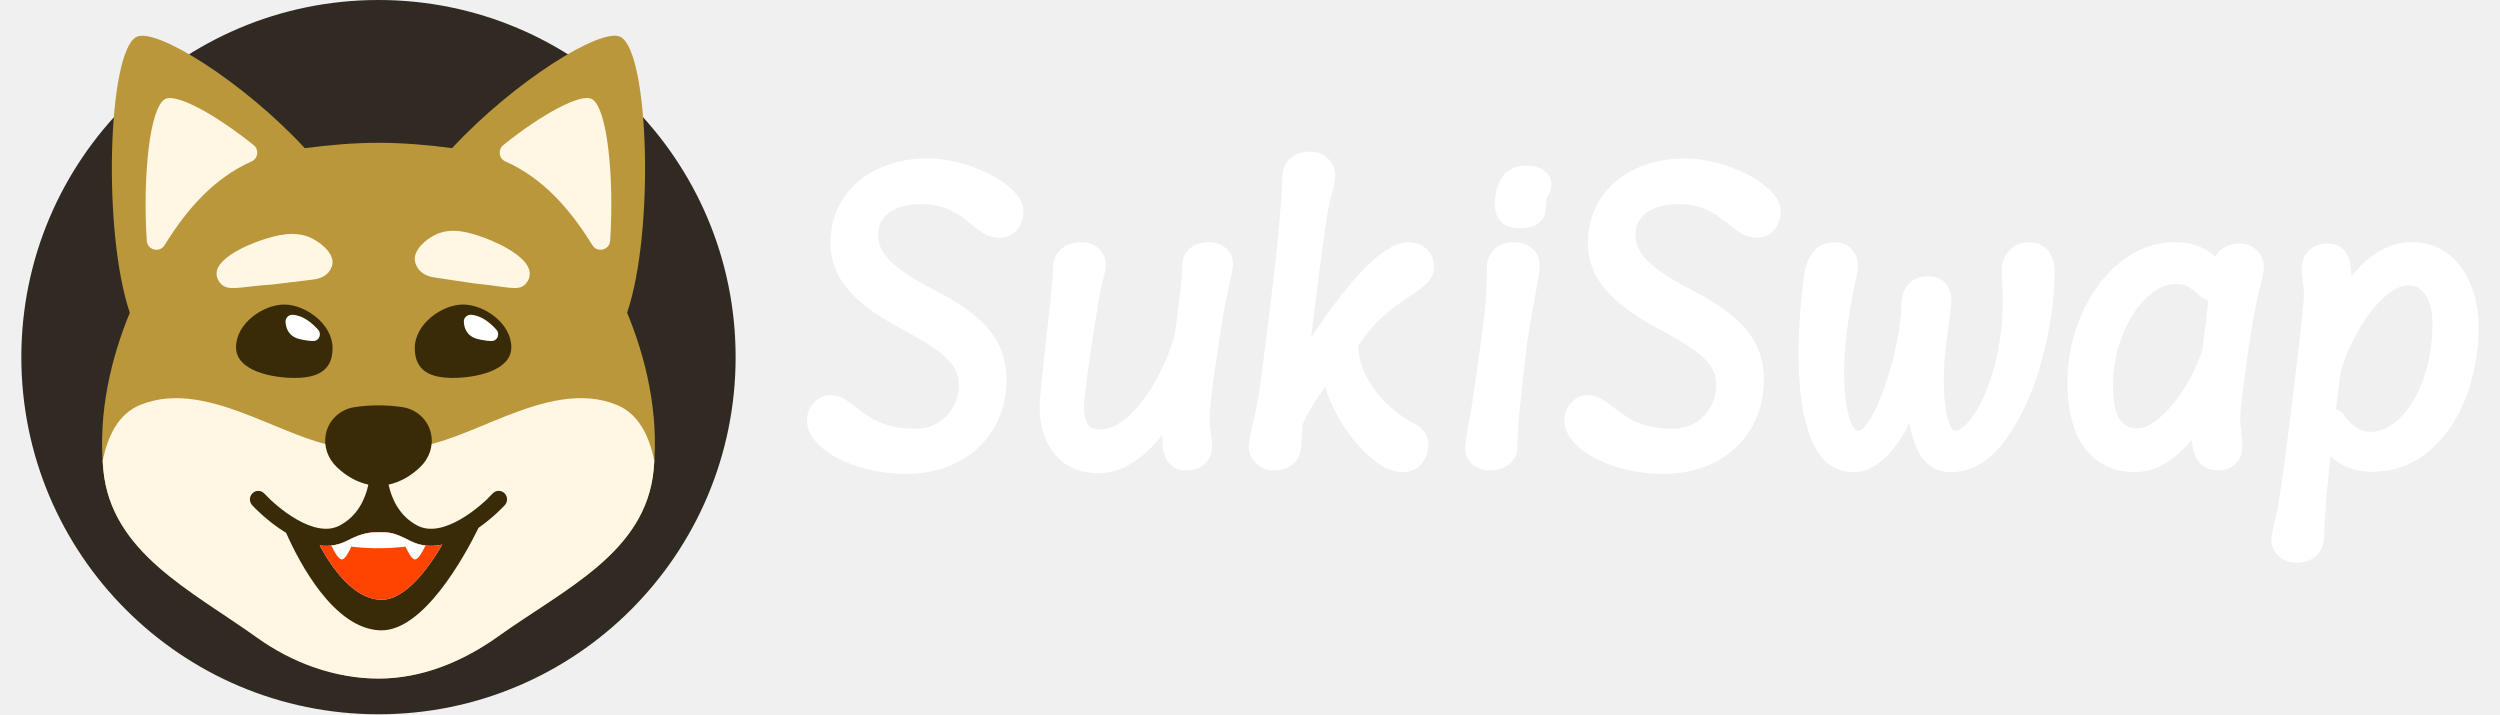
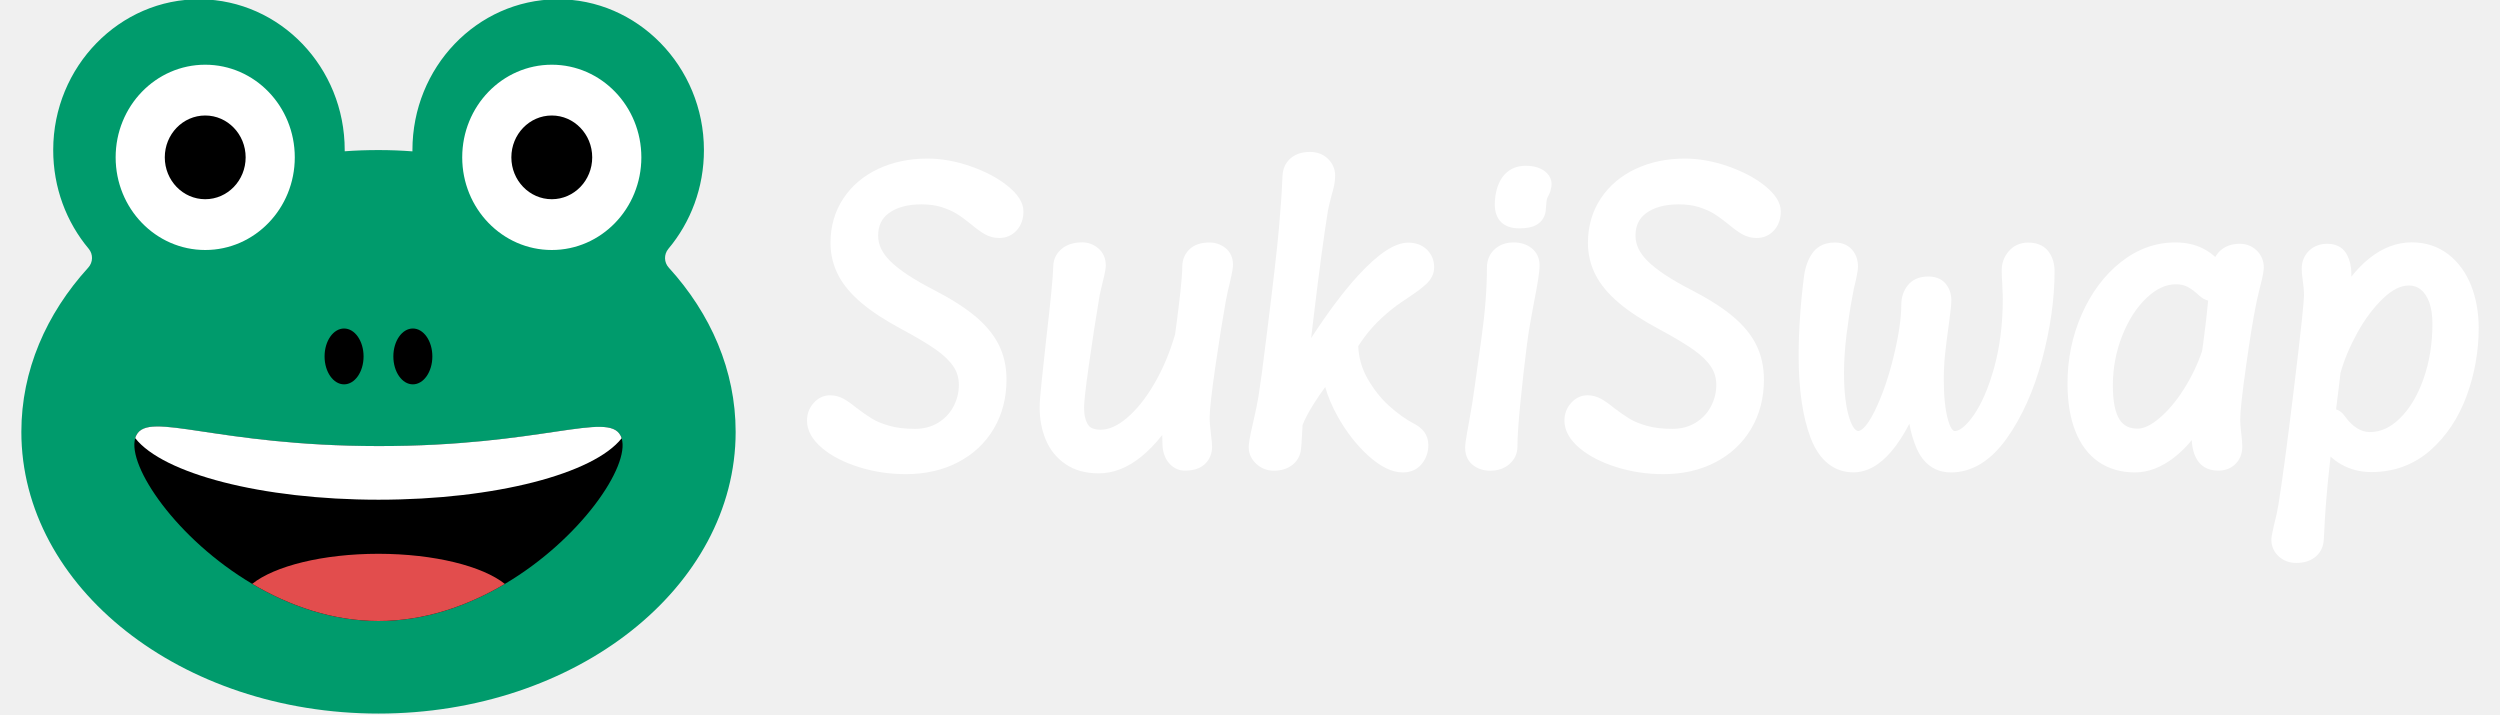
<svg xmlns="http://www.w3.org/2000/svg" version="1.1" id="Layer_1" x="0px" y="0px" width="3500px" height="1000px" viewBox="0 0 3500 1000" style="enable-background:new 0 0 3500 1000;" xml:space="preserve">
  <style type="text/css">
	.st0{fill:#FFFFFF;}
- 	.st1{fill:#302A22;}
- 	.st2{fill:#BA973A;}
- 	.st3{fill:#FFF6E3;}
- 	.st4{fill:#3A2B08;}
- 	.st5{fill:#FF4300;}
+ 	.st1{fill:#009B6C;}
+ 	.st2{fill:#E24D4D;}
</style>
  <g>
    <g>
-       <path class="st0" d="M1432.773,295.78c0,10.23-3.03,18.95-9,25.92c-6.27,7.31-14.89,11.18-24.93,11.18    c-7.29,0-14.19-1.85-20.5-5.49c-5.34-3.07-11.57-7.61-19.06-13.88c-7.43-6.03-14.17-10.95-20.05-14.62    c-5.54-3.45-12.55-6.55-20.84-9.21c-8.09-2.6-17.65-3.92-28.44-3.92c-19.06,0-34.33,4.08-45.38,12.12    c-10.21,7.44-15.17,17.85-15.17,31.84c0,12.49,5.51,24.07,16.84,35.41c12.4,12.39,32.91,25.99,60.98,40.41    c23.64,12.16,43.02,24.42,57.59,36.46c15.1,12.49,26.35,26.07,33.46,40.37c7.18,14.45,10.81,30.85,10.81,48.76    c0,25.63-6.01,48.79-17.87,68.82c-11.91,20.11-28.82,35.92-50.28,47c-21.2,10.95-45.66,16.5-72.7,16.5    c-22.89,0-45.01-3.32-65.76-9.87c-21.01-6.62-38.21-15.46-51.14-26.28c-14.28-11.95-21.52-25-21.52-38.79    c0-9.33,3.1-17.56,9.23-24.46c6.35-7.15,14.29-10.93,22.98-10.93c6.75,0,13.14,1.65,19.02,4.92c4.91,2.72,10.78,6.85,17.93,12.6    c8.09,6.22,15.55,11.4,22.18,15.41c6.21,3.76,14.39,7.1,24.31,9.93c9.87,2.82,21.8,4.25,35.46,4.25c12.4,0,22.99-2.79,32.38-8.53    c9.44-5.79,16.49-13.2,21.54-22.67c5.12-9.61,7.61-19.53,7.61-30.33c0-9.64-2.41-17.98-7.37-25.5c-5.31-8.03-13.53-16-24.41-23.71    c-11.59-8.19-27.86-17.91-48.38-28.89c-22.98-12.32-41.83-24.62-56.04-36.56c-14.71-12.35-25.72-25.5-32.73-39.08    c-7.13-13.82-10.75-28.95-10.75-44.99c0-23.21,6.01-44.12,17.88-62.14c11.8-17.93,28.3-31.94,49.03-41.64    c20.38-9.54,43.45-14.37,68.57-14.37c19.58,0,39.87,3.59,60.29,10.68c20.42,7.09,37.66,16.13,51.26,26.87    C1425.253,271.58,1432.773,283.49,1432.773,295.78z" />
+       <path class="st0" d="M1432.8,296.1c0,10.2-3,19-9,25.9c-6.3,7.3-14.9,11.2-24.9,11.2c-7.3,0-14.2-1.9-20.5-5.5    c-5.3-3.1-11.6-7.6-19.1-13.9c-7.4-6-14.2-11-20.1-14.6c-5.5-3.5-12.6-6.5-20.8-9.2c-8.1-2.6-17.7-3.9-28.4-3.9    c-19.1,0-34.3,4.1-45.4,12.1c-10.2,7.4-15.2,17.8-15.2,31.8c0,12.5,5.5,24.1,16.8,35.4c12.4,12.4,32.9,26,61,40.4    c23.6,12.2,43,24.4,57.6,36.5c15.1,12.5,26.3,26.1,33.5,40.4c7.2,14.5,10.8,30.8,10.8,48.8c0,25.6-6,48.8-17.9,68.8    c-11.9,20.1-28.8,35.9-50.3,47c-21.2,11-45.7,16.5-72.7,16.5c-22.9,0-45-3.3-65.8-9.9c-21-6.6-38.2-15.5-51.1-26.3    c-14.3-12-21.5-25-21.5-38.8c0-9.3,3.1-17.6,9.2-24.5c6.3-7.2,14.3-10.9,23-10.9c6.8,0,13.1,1.7,19,4.9    c4.9,2.7,10.8,6.8,17.9,12.6c8.1,6.2,15.6,11.4,22.2,15.4c6.2,3.8,14.4,7.1,24.3,9.9c9.9,2.8,21.8,4.2,35.5,4.2    c12.4,0,23-2.8,32.4-8.5c9.4-5.8,16.5-13.2,21.5-22.7c5.1-9.6,7.6-19.5,7.6-30.3c0-9.6-2.4-18-7.4-25.5c-5.3-8-13.5-16-24.4-23.7    c-11.6-8.2-27.9-17.9-48.4-28.9c-23-12.3-41.8-24.6-56-36.6c-14.7-12.4-25.7-25.5-32.7-39.1c-7.1-13.8-10.8-29-10.8-45    c0-23.2,6-44.1,17.9-62.1c11.8-17.9,28.3-31.9,49-41.6c20.4-9.5,43.4-14.4,68.6-14.4c19.6,0,39.9,3.6,60.3,10.7    c20.4,7.1,37.7,16.1,51.3,26.9C1425.3,271.9,1432.8,283.8,1432.8,296.1z" />
    </g>
    <g>
-       <path class="st0" d="M1726.223,370.24c0,3.05-0.53,8.78-4.66,26.23l-0.03,0.13c-2.22,8.85-3.98,16.78-5.24,23.57    c-4.35,23.85-9.3,54.82-14.71,92.01c-5.35,36.86-8.07,61.14-8.07,72.18c0,5.74,0.71,14.36,2.12,25.61    c0.87,6.63,1.3,11.61,1.3,15.16c0,9.72-3.51,18.12-10.15,24.29c-6.53,6.07-15.93,9.14-27.93,9.14c-7.86,0-15.02-3.06-20.7-8.86    c-5.28-5.39-8.7-12.71-10.17-21.75l-0.02-0.12c-0.3-2.04-0.64-6.16-0.78-19.06c-9.16,11.78-19,21.93-29.43,30.36    c-19.16,15.49-39.18,23.34-59.5,23.34c-18.45,0-34.17-4.42-46.72-13.14c-12.46-8.64-21.75-20.23-27.6-34.43    c-5.6-13.61-8.44-28.57-8.44-44.46c0-6.94,0.94-19.22,2.86-37.54c1.83-17.39,3.84-36.18,5.99-55.83    c6.45-54.85,9.88-90.09,10.2-104.85c0.23-9.53,4.34-17.89,11.89-24.18c7.2-6,16.91-9.04,28.87-9.04c8.09,0,15.52,2.81,22.07,8.34    c6.96,5.89,10.63,14.14,10.63,23.88c0,3.06-0.46,8.84-4.43,23.59c-0.5,2.35-1.38,6.11-2.69,11.48c-1.22,5.04-2.14,9.73-2.74,13.95    l-0.04,0.24c-4.2,25.04-8.75,54.53-13.52,87.66c-5.87,40.77-7.1,56.25-7.1,62.06c0,10.57,1.96,18.76,5.81,24.35    c1.13,1.65,4.58,6.66,17.64,6.66c11.34,0,23.58-5.49,36.39-16.31c13.79-11.66,26.81-27.94,38.71-48.42    c11.95-20.56,21.66-43.67,28.86-68.7c6.68-48.56,10.06-80.64,10.06-95.34l0.01-0.23c0.22-9.57,3.69-17.6,10.32-23.87    c6.54-6.2,15.95-9.34,27.99-9.34c8.1,0,15.51,2.56,22,7.59C1722.443,352.16,1726.223,360.33,1726.223,370.24z" />
+       <path class="st0" d="M1726.2,370.6c0,3-0.5,8.8-4.7,26.2l0,0.1c-2.2,8.9-4,16.8-5.2,23.6c-4.3,23.9-9.3,54.8-14.7,92    c-5.3,36.9-8.1,61.1-8.1,72.2c0,5.7,0.7,14.4,2.1,25.6c0.9,6.6,1.3,11.6,1.3,15.2c0,9.7-3.5,18.1-10.2,24.3    c-6.5,6.1-15.9,9.1-27.9,9.1c-7.9,0-15-3.1-20.7-8.9c-5.3-5.4-8.7-12.7-10.2-21.8l0-0.1c-0.3-2-0.6-6.2-0.8-19.1    c-9.2,11.8-19,21.9-29.4,30.4c-19.2,15.5-39.2,23.3-59.5,23.3c-18.4,0-34.2-4.4-46.7-13.1c-12.5-8.6-21.8-20.2-27.6-34.4    c-5.6-13.6-8.4-28.6-8.4-44.5c0-6.9,0.9-19.2,2.9-37.5c1.8-17.4,3.8-36.2,6-55.8c6.4-54.9,9.9-90.1,10.2-104.9    c0.2-9.5,4.3-17.9,11.9-24.2c7.2-6,16.9-9,28.9-9c8.1,0,15.5,2.8,22.1,8.3c7,5.9,10.6,14.1,10.6,23.9c0,3.1-0.5,8.8-4.4,23.6    c-0.5,2.3-1.4,6.1-2.7,11.5c-1.2,5-2.1,9.7-2.7,14l0,0.2c-4.2,25-8.8,54.5-13.5,87.7c-5.9,40.8-7.1,56.2-7.1,62.1    c0,10.6,2,18.8,5.8,24.3c1.1,1.7,4.6,6.7,17.6,6.7c11.3,0,23.6-5.5,36.4-16.3c13.8-11.7,26.8-27.9,38.7-48.4    c11.9-20.6,21.7-43.7,28.9-68.7c6.7-48.6,10.1-80.6,10.1-95.3l0-0.2c0.2-9.6,3.7-17.6,10.3-23.9c6.5-6.2,15.9-9.3,28-9.3    c8.1,0,15.5,2.6,22,7.6C1722.4,352.5,1726.2,360.7,1726.2,370.6z" />
    </g>
    <g>
-       <path class="st0" d="M1993.863,604.33c3.85,5.1,5.8,11.36,5.8,18.6c0,9.58-2.98,18.23-8.85,25.71    c-6.36,8.09-15.62,12.37-26.78,12.37c-15.25,0-31.14-7.68-48.58-23.46c-16.12-14.58-30.47-33.01-42.67-54.78    c-7.85-14.01-13.7-27.84-17.5-41.32c-6.1,8.38-11.53,16.34-16.2,23.8c-7.24,11.55-12.46,21.46-15.54,29.48l-0.9,16.06    c-0.34,7.07-0.75,12.85-1.26,17.6c-0.92,9.19-5.29,16.98-12.63,22.45c-6.87,5.13-15.41,7.72-25.39,7.72    c-9.38,0-17.61-3.18-24.46-9.46c-6.99-6.41-10.68-14.45-10.68-23.24c0-3.86,0.66-11.77,6.37-35.76c3.18-13.84,5.61-25.64,7.19-35    c2.72-16.65,6.4-44.03,10.92-81.32l1.72-13.49c8.23-65.72,13.68-113.53,16.19-142.07c2.5-28.43,4.01-50.22,4.49-64.76l0.01-0.22    c0.44-8.1,0.66-10.37,0.79-11.44c1.15-8.98,5.5-16.54,12.57-21.87c6.71-5.07,15.27-7.64,25.43-7.64c10.12,0,18.62,3.25,25.25,9.64    c6.64,6.41,10.14,14.55,10.14,23.56c0,4.58-0.48,9.18-1.44,13.67c-0.86,4.04-2.14,8.96-3.81,14.64    c-2.33,8.86-3.98,15.85-4.91,20.77c-5.48,34.06-12.36,85.22-20.43,152.07c-1.13,9.32-2.18,18.04-3.14,26.16    c23.73-36.4,45.78-65.76,65.8-87.59c28.37-30.93,51.34-45.96,70.23-45.96c10.65,0,19.42,3.3,26.06,9.82    c6.68,6.57,10.07,14.93,10.07,24.84c0,8.51-3.59,16.25-10.68,22.99c-5.49,5.23-13.8,11.51-25.4,19.19    c-1.32,0.94-4.28,2.93-9.51,6.42c-4.83,3.21-9.37,6.56-13.52,9.93c-10.47,8.44-19.65,17.02-27.32,25.55    c-7.03,7.81-13.73,16.66-19.93,26.34c0.71,16.02,4.97,31.09,12.67,44.84c8.47,15.1,18.71,28.13,30.45,38.73    c11.89,10.75,23.6,19.11,34.81,24.87c6.21,3.11,11.11,7,14.56,11.55L1993.863,604.33z" />
+       <path class="st0" d="M1993.9,604.7c3.8,5.1,5.8,11.4,5.8,18.6c0,9.6-3,18.2-8.8,25.7c-6.4,8.1-15.6,12.4-26.8,12.4    c-15.2,0-31.1-7.7-48.6-23.5c-16.1-14.6-30.5-33-42.7-54.8c-7.8-14-13.7-27.8-17.5-41.3c-6.1,8.4-11.5,16.3-16.2,23.8    c-7.2,11.5-12.5,21.5-15.5,29.5l-0.9,16.1c-0.3,7.1-0.8,12.8-1.3,17.6c-0.9,9.2-5.3,17-12.6,22.5c-6.9,5.1-15.4,7.7-25.4,7.7    c-9.4,0-17.6-3.2-24.5-9.5c-7-6.4-10.7-14.5-10.7-23.2c0-3.9,0.7-11.8,6.4-35.8c3.2-13.8,5.6-25.6,7.2-35    c2.7-16.7,6.4-44,10.9-81.3l1.7-13.5c8.2-65.7,13.7-113.5,16.2-142.1c2.5-28.4,4-50.2,4.5-64.8l0-0.2c0.4-8.1,0.7-10.4,0.8-11.4    c1.2-9,5.5-16.5,12.6-21.9c6.7-5.1,15.3-7.6,25.4-7.6c10.1,0,18.6,3.2,25.2,9.6c6.6,6.4,10.1,14.6,10.1,23.6    c0,4.6-0.5,9.2-1.4,13.7c-0.9,4-2.1,9-3.8,14.6c-2.3,8.9-4,15.8-4.9,20.8c-5.5,34.1-12.4,85.2-20.4,152.1    c-1.1,9.3-2.2,18-3.1,26.2c23.7-36.4,45.8-65.8,65.8-87.6c28.4-30.9,51.3-46,70.2-46c10.7,0,19.4,3.3,26.1,9.8    c6.7,6.6,10.1,14.9,10.1,24.8c0,8.5-3.6,16.2-10.7,23c-5.5,5.2-13.8,11.5-25.4,19.2c-1.3,0.9-4.3,2.9-9.5,6.4    c-4.8,3.2-9.4,6.6-13.5,9.9c-10.5,8.4-19.7,17-27.3,25.5c-7,7.8-13.7,16.7-19.9,26.3c0.7,16,5,31.1,12.7,44.8    c8.5,15.1,18.7,28.1,30.4,38.7c11.9,10.8,23.6,19.1,34.8,24.9C1985.5,596.2,1990.4,600.1,1993.9,604.7L1993.9,604.7z" />
    </g>
    <g>
-       <path class="st0" d="M2171.913,261.19c-0.66,4.17-1.61,7.43-2.89,10.01c-0.81,1.61-1.29,2.57-1.45,2.89l-0.25,0.5l-0.3,0.47    c-0.77,1.2-1.26,2.43-1.52,3.77l-0.07,0.34c-0.05,0.24-0.35,1.75-0.76,7.12l-0.82,9.33c-1.28,8.18-5.61,14.64-12.52,18.68    c-5.93,3.47-13.93,5.15-24.46,5.15c-10.77,0-19.22-2.87-25.12-8.52c-6-5.76-9.05-14.23-9.05-25.16c0-3.36,0.28-7.1,0.82-11.12    c1.93-13.33,6.39-23.74,13.26-31.02c7.39-7.83,17.19-11.8,29.12-11.8c10.28,0,18.85,2.25,25.47,6.7    C2169.593,244.05,2173.323,252.1,2171.913,261.19z" />
-       <path class="st0" d="M2155.423,371.22c0,4.99-0.76,12.03-2.33,21.53c-1.47,8.89-3.2,18.52-5.16,28.63    c-0.51,2.89-1.95,10.69-4.39,23.82c-2.4,12.83-4.34,25.31-5.77,37.09c-3.4,26.74-6.51,54.17-9.25,81.58    c-2.72,27.18-4.1,47.79-4.1,61.26c0,9.33-3.82,17.65-11.05,24.07c-6.99,6.21-16.09,9.36-27.03,9.36c-9.21,0-17.26-2.58-23.9-7.67    c-5.13-3.93-11.25-11.34-11.25-24.3c0-4.1,0.83-10.67,2.6-20.66c1.63-9.26,2.6-14.63,2.96-16.41c1.11-5.89,2.57-14.31,4.33-25.03    c2.4-15.82,5.02-34.23,7.78-54.71l0.02-0.16c0.8-5.23,1.61-10.93,2.42-16.94c0.8-5.89,1.71-12.41,2.7-19.36    c5.12-35.99,7.71-69.35,7.71-99.17c0-10.22,3.74-19.06,10.8-25.55c6.92-6.37,15.86-9.6,26.55-9.6c9.9,0,18.35,2.69,25.1,8    C2151.533,352.8,2155.423,361.18,2155.423,371.22z" />
+       <path class="st0" d="M2171.9,261.5c-0.7,4.2-1.6,7.4-2.9,10c-0.8,1.6-1.3,2.6-1.4,2.9l-0.2,0.5l-0.3,0.5c-0.8,1.2-1.3,2.4-1.5,3.8    l-0.1,0.3c-0.1,0.2-0.4,1.8-0.8,7.1l-0.8,9.3c-1.3,8.2-5.6,14.6-12.5,18.7c-5.9,3.5-13.9,5.1-24.5,5.1c-10.8,0-19.2-2.9-25.1-8.5    c-6-5.8-9.1-14.2-9.1-25.2c0-3.4,0.3-7.1,0.8-11.1c1.9-13.3,6.4-23.7,13.3-31c7.4-7.8,17.2-11.8,29.1-11.8    c10.3,0,18.9,2.2,25.5,6.7C2169.6,244.4,2173.3,252.4,2171.9,261.5z" />
+       <path class="st0" d="M2155.4,371.6c0,5-0.8,12-2.3,21.5c-1.5,8.9-3.2,18.5-5.2,28.6c-0.5,2.9-1.9,10.7-4.4,23.8    c-2.4,12.8-4.3,25.3-5.8,37.1c-3.4,26.7-6.5,54.2-9.2,81.6c-2.7,27.2-4.1,47.8-4.1,61.3c0,9.3-3.8,17.7-11.1,24.1    c-7,6.2-16.1,9.4-27,9.4c-9.2,0-17.3-2.6-23.9-7.7c-5.1-3.9-11.2-11.3-11.2-24.3c0-4.1,0.8-10.7,2.6-20.7c1.6-9.3,2.6-14.6,3-16.4    c1.1-5.9,2.6-14.3,4.3-25c2.4-15.8,5-34.2,7.8-54.7l0-0.2c0.8-5.2,1.6-10.9,2.4-16.9c0.8-5.9,1.7-12.4,2.7-19.4    c5.1-36,7.7-69.4,7.7-99.2c0-10.2,3.7-19.1,10.8-25.5c6.9-6.4,15.9-9.6,26.6-9.6c9.9,0,18.4,2.7,25.1,8    C2151.5,353.1,2155.4,361.5,2155.4,371.6z" />
    </g>
    <g>
-       <path class="st0" d="M2493.073,295.78c0,10.23-3.03,18.95-9,25.92c-6.27,7.31-14.89,11.18-24.93,11.18    c-7.29,0-14.19-1.85-20.5-5.49c-5.33-3.07-11.57-7.61-19.06-13.88c-7.42-6.03-14.17-10.95-20.05-14.62    c-5.54-3.45-12.55-6.55-20.84-9.21c-8.08-2.6-17.65-3.92-28.43-3.92c-19.07,0-34.34,4.08-45.39,12.12    c-10.21,7.44-15.17,17.85-15.17,31.84c0,12.49,5.51,24.07,16.85,35.41c12.39,12.39,32.9,25.99,60.97,40.41    c23.64,12.16,43.02,24.42,57.59,36.46c15.1,12.49,26.36,26.07,33.47,40.37c7.17,14.45,10.81,30.85,10.81,48.76    c0,25.63-6.02,48.79-17.88,68.82c-11.9,20.11-28.82,35.92-50.28,47c-21.2,10.95-45.66,16.5-72.7,16.5    c-22.89,0-45.01-3.32-65.75-9.87c-21.02-6.62-38.22-15.46-51.14-26.28c-14.29-11.95-21.53-25-21.53-38.79    c0-9.33,3.11-17.56,9.23-24.46c6.35-7.15,14.3-10.93,22.99-10.93c6.74,0,13.14,1.65,19.01,4.92c4.91,2.72,10.78,6.85,17.93,12.6    c8.09,6.22,15.55,11.4,22.18,15.41c6.21,3.76,14.39,7.1,24.31,9.93c9.88,2.82,21.81,4.25,35.46,4.25c12.4,0,22.99-2.79,32.38-8.53    c9.45-5.79,16.49-13.2,21.54-22.67c5.13-9.61,7.62-19.53,7.62-30.33c0-9.64-2.42-17.98-7.38-25.5c-5.31-8.03-13.52-16-24.41-23.71    c-11.58-8.19-27.86-17.91-48.38-28.89c-22.98-12.32-41.83-24.62-56.04-36.56c-14.7-12.35-25.71-25.5-32.72-39.08    c-7.14-13.82-10.76-28.95-10.76-44.99c0-23.21,6.02-44.12,17.88-62.14c11.81-17.93,28.3-31.94,49.04-41.64    c20.37-9.54,43.44-14.37,68.57-14.37c19.58,0,39.86,3.59,60.28,10.68c20.42,7.09,37.66,16.13,51.26,26.87    C2485.563,271.58,2493.073,283.49,2493.073,295.78z" />
+       <path class="st0" d="M2493.1,296.1c0,10.2-3,19-9,25.9c-6.3,7.3-14.9,11.2-24.9,11.2c-7.3,0-14.2-1.9-20.5-5.5    c-5.3-3.1-11.6-7.6-19.1-13.9c-7.4-6-14.2-11-20.1-14.6c-5.5-3.5-12.6-6.5-20.8-9.2c-8.1-2.6-17.6-3.9-28.4-3.9    c-19.1,0-34.3,4.1-45.4,12.1c-10.2,7.4-15.2,17.8-15.2,31.8c0,12.5,5.5,24.1,16.9,35.4c12.4,12.4,32.9,26,61,40.4    c23.6,12.2,43,24.4,57.6,36.5c15.1,12.5,26.4,26.1,33.5,40.4c7.2,14.5,10.8,30.8,10.8,48.8c0,25.6-6,48.8-17.9,68.8    c-11.9,20.1-28.8,35.9-50.3,47c-21.2,11-45.7,16.5-72.7,16.5c-22.9,0-45-3.3-65.8-9.9c-21-6.6-38.2-15.5-51.1-26.3    c-14.3-12-21.5-25-21.5-38.8c0-9.3,3.1-17.6,9.2-24.5c6.4-7.2,14.3-10.9,23-10.9c6.7,0,13.1,1.7,19,4.9    c4.9,2.7,10.8,6.8,17.9,12.6c8.1,6.2,15.6,11.4,22.2,15.4c6.2,3.8,14.4,7.1,24.3,9.9c9.9,2.8,21.8,4.2,35.5,4.2    c12.4,0,23-2.8,32.4-8.5c9.4-5.8,16.5-13.2,21.5-22.7c5.1-9.6,7.6-19.5,7.6-30.3c0-9.6-2.4-18-7.4-25.5c-5.3-8-13.5-16-24.4-23.7    c-11.6-8.2-27.9-17.9-48.4-28.9c-23-12.3-41.8-24.6-56-36.6c-14.7-12.4-25.7-25.5-32.7-39.1c-7.1-13.8-10.8-29-10.8-45    c0-23.2,6-44.1,17.9-62.1c11.8-17.9,28.3-31.9,49-41.6c20.4-9.5,43.4-14.4,68.6-14.4c19.6,0,39.9,3.6,60.3,10.7    c20.4,7.1,37.7,16.1,51.3,26.9C2485.6,271.9,2493.1,283.8,2493.1,296.1z" />
    </g>
    <g>
-       <path class="st0" d="M2876.373,379.52c0,38.61-5.86,80.1-17.43,123.31c-11.65,43.52-28.3,80.7-49.48,110.51    c-22.48,31.63-48.84,47.67-78.34,47.67c-15.13,0-35.7-5.83-47.86-33.58c-4.45-10.15-7.87-21.69-10.25-34.5    c-7.62,14.84-15.92,27.64-24.8,38.25c-16.57,19.79-34.6,29.83-53.57,29.83s-44.78-8.45-60.01-48.7    c-11.04-29.16-16.64-67.64-16.64-114.38c0-35.43,2.58-73.16,7.65-112.13c1.69-12.15,5.48-22.61,11.29-31.18    c4.75-7.01,14.13-15.37,31.83-15.37c12.64,0,20.1,5.51,24.14,10.14c5.52,6.33,8.32,14.33,8.32,23.78c0,2.43-0.38,6.99-3.4,20.71    l-0.11,0.44c-1.69,6.29-3.01,12.43-3.93,18.26l-0.06,0.31c-3.36,17.63-6.24,36.38-8.56,55.71c-2.3,19.2-3.47,36.95-3.47,52.77    c0,26.68,2.51,48.13,7.47,63.75c1.72,5.42,6.38,18.04,12.56,18.04c1.53,0,9.8-1.34,22.76-27.84    c10.54-21.55,19.49-47.32,26.61-76.58c7.1-29.2,10.7-53.37,10.7-71.86c0-10.72,3.02-19.99,8.98-27.55    c6.53-8.28,16.24-12.48,28.85-12.48c13.5,0,20.89,5.8,24.71,10.66c4.98,6.35,7.51,14.01,7.51,22.78c0,4.22-0.51,10.12-1.55,18.03    c-0.97,7.34-1.62,12.55-1.92,15.49l-0.05,0.37c-2.09,14.62-3.8,28.21-5.08,40.4c-1.26,11.95-1.9,24.16-1.9,36.31    c0,23.72,2.01,42.89,5.97,56.98c2.65,9.44,6.26,15.29,9.42,15.29c6.9,0,16.1-7.6,25.9-21.42c11.4-16.07,21.21-38.72,29.16-67.32    c8.02-28.86,12.09-61.18,12.09-96.08c0-3.71-0.12-7.85-0.35-12.29c-0.24-4.59-0.37-7.96-0.38-10.26    c-0.49-6.43-0.74-12.4-0.74-17.73c0-10.08,3.32-19.05,9.87-26.66c6.83-7.95,16.25-12.15,27.23-12.15    c15.89,0,24.31,6.93,28.58,12.75v0.01C2873.583,359.51,2876.373,368.77,2876.373,379.52z" />
+       <path class="st0" d="M2876.4,379.9c0,38.6-5.9,80.1-17.4,123.3c-11.6,43.5-28.3,80.7-49.5,110.5c-22.5,31.6-48.8,47.7-78.3,47.7    c-15.1,0-35.7-5.8-47.9-33.6c-4.4-10.2-7.9-21.7-10.2-34.5c-7.6,14.8-15.9,27.6-24.8,38.2c-16.6,19.8-34.6,29.8-53.6,29.8    s-44.8-8.5-60-48.7c-11-29.2-16.6-67.6-16.6-114.4c0-35.4,2.6-73.2,7.6-112.1c1.7-12.2,5.5-22.6,11.3-31.2    c4.8-7,14.1-15.4,31.8-15.4c12.6,0,20.1,5.5,24.1,10.1c5.5,6.3,8.3,14.3,8.3,23.8c0,2.4-0.4,7-3.4,20.7l-0.1,0.4    c-1.7,6.3-3,12.4-3.9,18.3l-0.1,0.3c-3.4,17.6-6.2,36.4-8.6,55.7c-2.3,19.2-3.5,37-3.5,52.8c0,26.7,2.5,48.1,7.5,63.8    c1.7,5.4,6.4,18,12.6,18c1.5,0,9.8-1.3,22.8-27.8c10.5-21.5,19.5-47.3,26.6-76.6c7.1-29.2,10.7-53.4,10.7-71.9c0-10.7,3-20,9-27.5    c6.5-8.3,16.2-12.5,28.9-12.5c13.5,0,20.9,5.8,24.7,10.7c5,6.3,7.5,14,7.5,22.8c0,4.2-0.5,10.1-1.6,18c-1,7.3-1.6,12.5-1.9,15.5    l-0.1,0.4c-2.1,14.6-3.8,28.2-5.1,40.4c-1.3,12-1.9,24.2-1.9,36.3c0,23.7,2,42.9,6,57c2.6,9.4,6.3,15.3,9.4,15.3    c6.9,0,16.1-7.6,25.9-21.4c11.4-16.1,21.2-38.7,29.2-67.3c8-28.9,12.1-61.2,12.1-96.1c0-3.7-0.1-7.9-0.4-12.3    c-0.2-4.6-0.4-8-0.4-10.3c-0.5-6.4-0.7-12.4-0.7-17.7c0-10.1,3.3-19,9.9-26.7c6.8-8,16.2-12.1,27.2-12.1    c15.9,0,24.3,6.9,28.6,12.8v0C2873.6,359.8,2876.4,369.1,2876.4,379.9z" />
    </g>
    <g>
-       <path class="st0" d="M3159.259,350.29c-6.54-6.19-14.48-9.33-23.6-9.33c-11.18,0-20.4,3.27-27.41,9.72    c-2.71,2.5-5.02,5.43-6.93,8.78c-5.29-4.84-11.03-8.83-17.19-11.94c-11.22-5.65-24.27-8.52-38.8-8.52    c-27.6,0-53.39,9.4-76.67,27.94c-22.74,18.11-41.02,42.59-54.31,72.76c-13.2,29.95-19.89,62.44-19.89,96.56    c0,25.71,3.59,48,10.68,66.24c7.38,18.98,18.32,33.62,32.54,43.53c14.26,9.94,31.5,14.98,51.25,14.98    c18.64,0,37.22-7.12,55.22-21.16c8.7-6.79,16.86-14.83,24.44-24.07c0.44,11.35,3.14,20.88,8.04,28.37    c4.3,6.58,12.82,14.41,29,14.41c9.91,0,18.1-3.22,24.35-9.58c6.19-6.32,9.33-14.42,9.33-24.1c0-4.52-0.51-10.76-1.54-19.01    c-0.92-7.71-1.39-14.04-1.39-18.83c0-11.21,2.72-36.21,8.08-74.29c5.4-38.37,10.25-68.15,14.42-88.5l0.07-0.36    c0.3-1.82,1.41-7,4.93-21.31c0.29-1.03,0.9-3.43,2.87-11.71v-0.01c1.74-7.34,2.59-12.96,2.59-17.2    C3169.339,364.62,3165.849,356.54,3159.259,350.29z M3084.499,480.16l-1.58,11.06c-6.36,18.85-15.07,36.94-25.87,53.8    c-5.44,8.48-11.07,16.15-16.87,22.96c-5.8,6.82-11.77,12.78-17.85,17.84c-11.11,9.24-21.04,13.93-29.5,13.93    c-11.62,0-19.62-3.99-25.18-12.55c-6.3-9.68-9.49-25.83-9.49-48.01c0-24.17,4.44-47.66,13.21-69.81    c8.69-21.95,20.23-39.8,34.3-53.04c13.42-12.62,26.79-18.76,40.88-18.76c6.27,0,11.71,1.2,16.16,3.58    c5.12,2.73,10.59,6.85,16.26,12.23l0.14,0.13c3.84,3.51,8,5.84,12.42,6.96C3089.889,437.69,3087.529,457.72,3084.499,480.16z" />
+       <path class="st0" d="M3159.3,350.6c-6.5-6.2-14.5-9.3-23.6-9.3c-11.2,0-20.4,3.3-27.4,9.7c-2.7,2.5-5,5.4-6.9,8.8    c-5.3-4.8-11-8.8-17.2-11.9c-11.2-5.7-24.3-8.5-38.8-8.5c-27.6,0-53.4,9.4-76.7,27.9c-22.7,18.1-41,42.6-54.3,72.8    c-13.2,30-19.9,62.4-19.9,96.6c0,25.7,3.6,48,10.7,66.2c7.4,19,18.3,33.6,32.5,43.5c14.3,9.9,31.5,15,51.2,15    c18.6,0,37.2-7.1,55.2-21.2c8.7-6.8,16.9-14.8,24.4-24.1c0.4,11.3,3.1,20.9,8,28.4c4.3,6.6,12.8,14.4,29,14.4    c9.9,0,18.1-3.2,24.4-9.6c6.2-6.3,9.3-14.4,9.3-24.1c0-4.5-0.5-10.8-1.5-19c-0.9-7.7-1.4-14-1.4-18.8c0-11.2,2.7-36.2,8.1-74.3    c5.4-38.4,10.2-68.2,14.4-88.5l0.1-0.4c0.3-1.8,1.4-7,4.9-21.3c0.3-1,0.9-3.4,2.9-11.7v0c1.7-7.3,2.6-13,2.6-17.2    C3169.3,365,3165.8,356.9,3159.3,350.6z M3084.5,480.5l-1.6,11.1c-6.4,18.9-15.1,36.9-25.9,53.8c-5.4,8.5-11.1,16.2-16.9,23    c-5.8,6.8-11.8,12.8-17.9,17.8c-11.1,9.2-21,13.9-29.5,13.9c-11.6,0-19.6-4-25.2-12.5c-6.3-9.7-9.5-25.8-9.5-48    c0-24.2,4.4-47.7,13.2-69.8c8.7-22,20.2-39.8,34.3-53c13.4-12.6,26.8-18.8,40.9-18.8c6.3,0,11.7,1.2,16.2,3.6    c5.1,2.7,10.6,6.8,16.3,12.2l0.1,0.1c3.8,3.5,8,5.8,12.4,7C3089.9,438,3087.5,458.1,3084.5,480.5z" />
    </g>
    <g>
-       <path class="st0" d="M3459.663,399.8c-3.57-9.1-8.03-17.35-13.35-24.68c-5.32-7.34-11.5-13.76-18.49-19.23    c-14.36-11.21-31.66-16.89-51.44-16.89c-20.43,0-40.16,7.33-58.65,21.78c-9.1,7.11-17.74,15.87-25.85,26.19    c0.01-1.4,0.02-2.82,0.02-4.28c0-9.73-2.11-18.69-6.28-26.62c-3.62-6.89-11.31-15.11-27.4-15.11c-10.3,0-18.93,3.28-25.63,9.76    c-6.8,6.57-10.25,15.11-10.25,25.38c0,3.79,0.43,8.64,1.32,14.89c1.23,8.28,1.85,15.51,1.85,21.49c0,7.3-2.65,37.66-15.31,140.89    c-8.08,66.93-14.97,118.14-20.45,152.17c-1.41,8.61-3.48,18.25-6.16,28.67l-0.06,0.25c-3.24,14.08-3.67,18.29-3.67,20.55    c0,9.31,3.63,17.49,10.52,23.67c6.67,6,14.95,9.03,24.62,9.03c10.16,0,18.71-2.56,25.44-7.63c7.05-5.32,11.39-12.86,12.55-21.79    c0.15-1.09,0.36-3.41,0.81-11.78v-0.13c0.49-12.08,1.42-27.32,2.79-45.3c1.07-14.14,3.15-35.05,6.18-62.35    c4.55,4.2,9.51,7.86,14.88,10.94c12.55,7.2,26.71,10.85,42.09,10.85c31.82,0,59.62-10.24,82.64-30.44    c22.41-19.66,39.53-45.34,50.89-76.34c11.18-30.51,16.85-62.6,16.85-95.36C3470.123,437.2,3466.603,417.5,3459.663,399.8z     M3405.443,452.76c0,27.86-4.24,53.97-12.61,77.6c-8.23,23.24-19.4,41.83-33.19,55.25c-13.15,12.8-26.85,19.02-41.85,19.02    c-6.15,0-11.98-1.75-17.84-5.36c-6.18-3.8-12.12-9.66-17.64-17.43c-2.26-3.34-5.17-5.92-8.64-7.65c-1.06-0.53-2.14-0.98-3.23-1.35    l4.05-33.21l2.11-17.8c4.99-17.98,12.88-36.84,23.46-56.07c10.59-19.26,22.86-35.57,36.45-48.47    c12.42-11.78,24.44-17.76,35.72-17.76c6.51,0,11.97,1.84,16.7,5.62c5.03,4.03,9.03,10,11.88,17.74    C3403.883,431.26,3405.443,441.31,3405.443,452.76z" />
+       <path class="st0" d="M3459.7,400.1c-3.6-9.1-8-17.4-13.4-24.7c-5.3-7.3-11.5-13.8-18.5-19.2c-14.4-11.2-31.7-16.9-51.4-16.9    c-20.4,0-40.2,7.3-58.6,21.8c-9.1,7.1-17.7,15.9-25.9,26.2c0-1.4,0-2.8,0-4.3c0-9.7-2.1-18.7-6.3-26.6    c-3.6-6.9-11.3-15.1-27.4-15.1c-10.3,0-18.9,3.3-25.6,9.8c-6.8,6.6-10.2,15.1-10.2,25.4c0,3.8,0.4,8.6,1.3,14.9    c1.2,8.3,1.9,15.5,1.9,21.5c0,7.3-2.6,37.7-15.3,140.9c-8.1,66.9-15,118.1-20.4,152.2c-1.4,8.6-3.5,18.2-6.2,28.7l-0.1,0.2    c-3.2,14.1-3.7,18.3-3.7,20.5c0,9.3,3.6,17.5,10.5,23.7c6.7,6,14.9,9,24.6,9c10.2,0,18.7-2.6,25.4-7.6    c7.1-5.3,11.4-12.9,12.6-21.8c0.1-1.1,0.4-3.4,0.8-11.8v-0.1c0.5-12.1,1.4-27.3,2.8-45.3c1.1-14.1,3.1-35,6.2-62.3    c4.6,4.2,9.5,7.9,14.9,10.9c12.6,7.2,26.7,10.8,42.1,10.8c31.8,0,59.6-10.2,82.6-30.4c22.4-19.7,39.5-45.3,50.9-76.3    c11.2-30.5,16.9-62.6,16.9-95.4C3470.1,437.5,3466.6,417.8,3459.7,400.1z M3405.4,453.1c0,27.9-4.2,54-12.6,77.6    c-8.2,23.2-19.4,41.8-33.2,55.2c-13.1,12.8-26.9,19-41.9,19c-6.1,0-12-1.8-17.8-5.4c-6.2-3.8-12.1-9.7-17.6-17.4    c-2.3-3.3-5.2-5.9-8.6-7.7c-1.1-0.5-2.1-1-3.2-1.3l4.1-33.2l2.1-17.8c5-18,12.9-36.8,23.5-56.1c10.6-19.3,22.9-35.6,36.4-48.5    c12.4-11.8,24.4-17.8,35.7-17.8c6.5,0,12,1.8,16.7,5.6c5,4,9,10,11.9,17.7C3403.9,431.6,3405.4,441.6,3405.4,453.1z" />
    </g>
  </g>
  <g>
-     <g>
-       <circle class="st1" cx="529.877" cy="500" r="500" />
-       <g>
-         <path class="st2" d="M915.104,657.985C903.818,773.59,791.201,823.829,697.772,890.681     c-49.644,35.532-107.136,59.31-167.868,59.319c-60.741,0.009-118.233-23.769-167.886-59.292     c-93.438-66.834-206.064-117.054-217.359-232.66c-7.947-81.279,11.826-159.238,37.116-220.177     c-38.448-112.806-30.87-365.194,9.135-386.146c27.009-14.139,149.904,62.973,235.836,155.683     c33.228-4.365,68.13-7.479,103.095-7.488c34.974,0,69.876,3.114,103.104,7.47c85.923-92.718,208.809-169.849,235.818-155.71     c40.005,20.943,47.619,273.304,9.189,386.128C903.251,498.738,923.033,576.697,915.104,657.985z" />
-       </g>
-       <g>
-         <g>
-           <path class="st3" d="M352.245,225.985c-51.927,23.061-90.033,65.739-121.831,117.318c-6.882,11.164-24.094,6.856-24.937-6.232      c-5.767-89.492,3.98-187.052,25.806-198.487c15.335-8.024,69.283,20.714,123.869,64.593      C362.987,209.476,361.433,221.904,352.245,225.985z" />
-         </g>
-         <g>
-           <path class="st3" d="M829.296,343.242c-31.809-51.568-69.921-94.238-121.849-117.288c-9.189-4.079-10.745-16.507-2.91-22.807      c54.577-43.887,108.518-72.632,123.852-64.608c21.826,11.428,31.594,108.971,25.843,198.466      C853.391,350.092,836.181,354.403,829.296,343.242z" />
-         </g>
-       </g>
-       <path class="st3" d="M916.04,645.117c-7.313-36.146-22.893-66.187-52.502-78.266c-98.833-40.322-214.167,61.316-296.771,59.709    c-1.676-0.032-3.364-0.11-5.065-0.23c-21.176-1.491-42.474-1.489-63.65,0.005c-1.701,0.12-3.389,0.198-5.065,0.231    c-82.604,1.62-197.953-100-296.78-59.664c-29.607,12.084-45.182,42.128-52.491,78.275c0.269,4.285,0.518,8.567,0.938,12.872    c11.299,115.601,121.937,167.998,215.377,234.837c49.653,35.518,109.134,57.119,169.869,57.114    c60.736-0.005,118.228-23.791,167.874-59.316c93.43-66.854,206.046-117.092,217.328-232.695    C915.523,653.684,915.772,649.402,916.04,645.117z" />
-       <path class="st4" d="M706.155,690.391c-4.724-4.49-12.124-4.201-16.507,0.596c-17.163,18.781-69.495,63.451-105.132,44.887    c-26.287-13.686-36.517-38.871-40.477-57.372c16.471-3.695,31.155-12.114,44.294-24.661    c12.448-11.888,18.681-29.241,15.178-46.251c-0.099-0.47-0.198-0.939-0.305-1.409c-4.329-19.07-20.414-33.207-39.436-36.125    c-11.19-1.725-22.309-2.556-33.903-2.556c-11.595,0-22.722,0.84-33.912,2.556c-19.022,2.927-35.107,17.064-39.427,36.143    c-0.108,0.461-0.207,0.93-0.305,1.4c-3.494,17.01,2.73,34.363,15.187,46.251c13.139,12.547,27.832,20.967,44.303,24.652    c-3.961,18.51-14.19,43.695-40.468,57.381c-35.529,18.51-87.942-26.116-105.141-44.869c-4.401-4.797-11.783-5.068-16.507-0.587    c-4.715,4.472-4.984,11.987-0.593,16.793c1.545,1.68,21.034,22.719,47.545,38.736c18.932,42.665,66.81,133.741,131.159,136.496    c60.721,2.629,118.792-103.867,138.29-143.533c20.872-14.562,35.43-30.28,36.75-31.726    C711.139,702.388,710.879,694.863,706.155,690.391z M532.462,839.661c-37.154-1.599-66.891-42.891-84.862-76.017    c2.901,0.343,5.82,0.524,8.738,0.524c2.506,0,5.02-0.135,7.526-0.416c7.436-0.831,14.828-2.945,22.021-6.694    c22.578-11.762,33.553-11.906,45.677-11.906c13.319,0,19.731,0.136,42.31,11.897c7.131,3.713,14.45,5.827,21.824,6.667    c2.578,0.298,5.155,0.443,7.733,0.443c5.29,0,10.571-0.596,15.798-1.662C598.922,797.023,566.249,841.124,532.462,839.661z" />
-       <path class="st5" d="M619.228,762.497c-20.306,34.526-52.979,78.627-86.766,77.164c-37.154-1.599-66.891-42.891-84.862-76.017    c2.901,0.343,5.82,0.524,8.738,0.524c9.951,0,19.929-2.096,29.548-7.109c22.578-11.762,33.553-11.906,45.677-11.906    c13.319,0,19.731,0.136,42.31,11.897c9.628,5.014,19.597,7.109,29.557,7.109C608.72,764.159,614.001,763.563,619.228,762.497z" />
-       <g>
-         <path class="st0" d="M595.697,763.716c-3.476,7.435-9.708,19.142-14.468,19.458c-4.616,0.307-10.202-10.506-13.481-17.904     c-25.56,3.053-50.868,3.026-75.943,0.018c-3.278,7.398-8.864,18.202-13.471,17.895c-4.76-0.316-10.975-11.987-14.468-19.431     c7.436-0.831,14.828-2.945,22.021-6.694c22.578-11.762,33.553-11.906,45.677-11.906c13.319,0,19.731,0.136,42.31,11.897     C581.004,760.762,588.324,762.876,595.697,763.716z" />
-       </g>
-       <g>
-         <g>
-           <path class="st4" d="M715.857,486.226c0.002,33.643-52.05,42.86-81.621,42.862c-29.571,0.002-53.543-8.177-53.545-41.821      c-0.003-33.644,38.008-60.92,67.578-60.922C677.839,426.342,715.854,452.582,715.857,486.226z" />
-           <path class="st0" d="M659.327,440.717c-5.546-0.302-10.206,4.217-9.943,9.831c0.394,8.438,3.893,20.337,19.668,24.161      c7.662,1.857,13.972,2.591,19.048,2.711c8.122,0.192,12.381-9.671,6.938-15.775C686.801,452.406,674.07,441.521,659.327,440.717      z" />
-         </g>
-         <g>
-           <path class="st4" d="M330.441,486.255c0.002,33.643,52.056,42.852,81.627,42.85c29.57-0.002,53.541-8.185,53.539-41.829      c-0.003-33.643-38.018-60.914-67.588-60.912C368.449,426.366,330.439,452.611,330.441,486.255z" />
-           <path class="st0" d="M409.709,440.736c-5.545-0.303-10.206,4.217-9.943,9.831c0.395,8.438,3.893,20.337,19.668,24.161      c7.662,1.857,13.972,2.591,19.049,2.711c8.122,0.192,12.38-9.671,6.938-15.775C437.183,452.425,424.453,441.54,409.709,440.736z      " />
-         </g>
-         <path class="st3" d="M465.5,369.075c-0.69,6.2-4.587,11.015-5.781,12.393c-7.073,8.168-17.763,9.471-23.68,10.193     c-35.59,4.347-53.392,6.521-53.764,6.545c-47.289,3.154-62.565,10.163-73.106-0.991c-1.122-1.187-5.506-5.956-5.956-12.81     c-1.799-27.435,62.092-47.995,64.835-48.853c18.645-5.833,44.594-13.951,69.03-1.66     C448.956,339.866,467.173,354.031,465.5,369.075z" />
-         <path class="st3" d="M580.825,364.797c0.766,6.415,4.688,11.474,5.887,12.923c7.11,8.591,17.707,10.179,23.573,11.059     c35.281,5.295,52.93,7.943,53.298,7.977c46.844,4.329,62.057,11.911,72.34,0.638c1.094-1.2,5.37-6.023,5.722-13.088     c1.413-28.278-62.096-50.951-64.822-51.899c-18.531-6.444-44.322-15.413-68.341-3.281     C596.807,335.024,578.967,349.231,580.825,364.797z" />
-       </g>
-     </g>
+     <path class="st1" d="M1029.9,604.6c0,217.8-223.9,394.4-500,394.4c-276.1,0-500-176.6-500-394.4c0-85.8,34.7-165.2,93.7-230   c6.7-7.4,7-18.6,0.6-26.3c-31.1-37.1-49.8-85.5-49.7-138.5C74.6,93.1,167.7-2.1,280.4-1c111.8,1.1,202.2,95.2,202.2,211.1   c0,0.6,0,1.2,0,1.7c15.6-1.2,31.3-1.7,47.3-1.7c16,0,31.9,0.6,47.5,1.8c0-0.6,0-1.2,0-1.8C577.4,94.2,667.7,0,779.6-1   c112.8-1,205.8,94.2,205.9,210.9c0.1,53-18.7,101.4-49.8,138.5c-6.4,7.7-6.2,18.9,0.6,26.3C995.2,439.4,1029.9,518.8,1029.9,604.6z   " />
+     <path d="M706.8,817.5c-51.8,30.7-112.5,52-177,51.9c-64.4,0-125-21.3-176.7-52c-106-62.8-175.1-164.9-163.8-203.9   c0.4-1.5,0.9-2.8,1.6-4.1c17.5-34.6,111.1,15,338.8,15.2c228,0.2,321.7-49.3,339.2-14.5c0.6,1.1,1.1,2.3,1.4,3.6   C882.3,652.3,813.1,754.6,706.8,817.5z" />
+     <ellipse class="st0" cx="287.3" cy="220.3" rx="125.4" ry="129.7" />
+     <ellipse class="st0" cx="772.5" cy="220.3" rx="125.4" ry="129.7" />
+     <ellipse cx="481.7" cy="499" rx="27.3" ry="39.1" />
+     <ellipse cx="578" cy="499" rx="27.3" ry="39.1" />
+     <path class="st2" d="M706.8,817.5c-51.8,30.7-112.5,52-177,51.9c-64.4,0-125-21.3-176.7-52c31.2-24.9,98.7-42.1,176.8-42.1   C608.1,775.4,675.6,792.6,706.8,817.5z" />
+     <path class="st0" d="M870.3,613.6c-39,49.5-176.7,86-340.4,86c-163.9,0-301.7-36.6-340.6-86.2c0.4-1.5,0.9-2.8,1.6-4.1   c17.5-34.6,111.1,15,338.8,15.2c228,0.2,321.7-49.3,339.2-14.5C869.5,611.2,870,612.4,870.3,613.6z" />
+     <ellipse cx="287.3" cy="220.3" rx="56.6" ry="58.6" />
+     <ellipse cx="772.5" cy="220.3" rx="56.6" ry="58.6" />
  </g>
-   <g>
- </g>
-   <g>
- </g>
-   <g>
- </g>
-   <g>
- </g>
-   <g>
- </g>
</svg>
